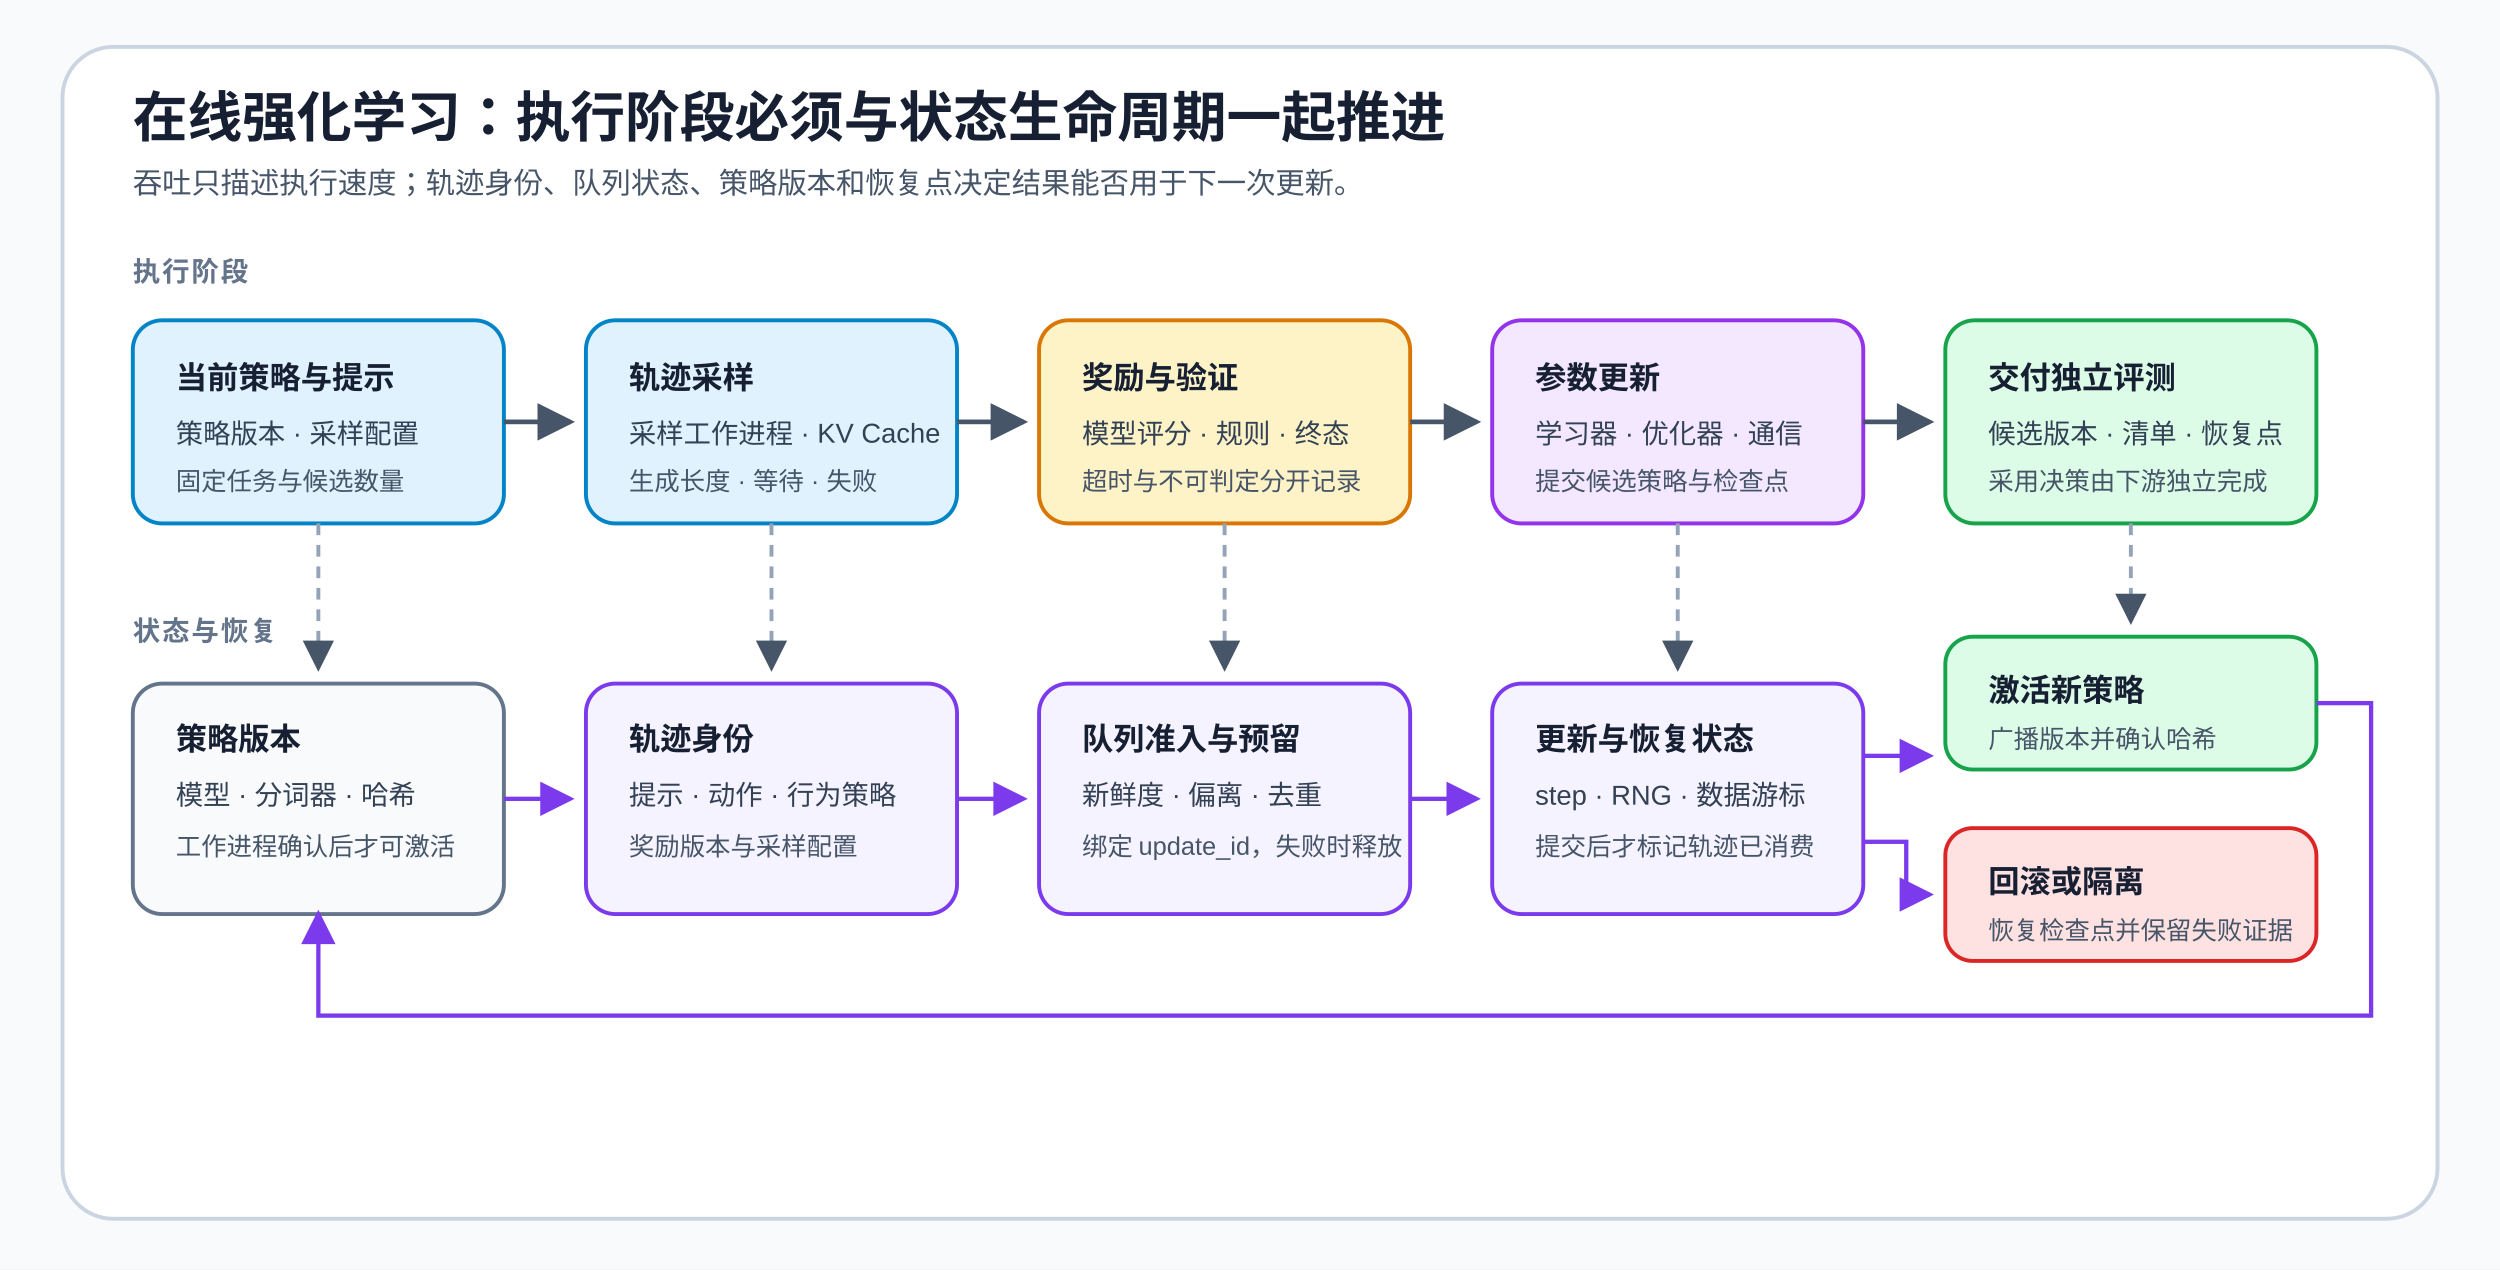
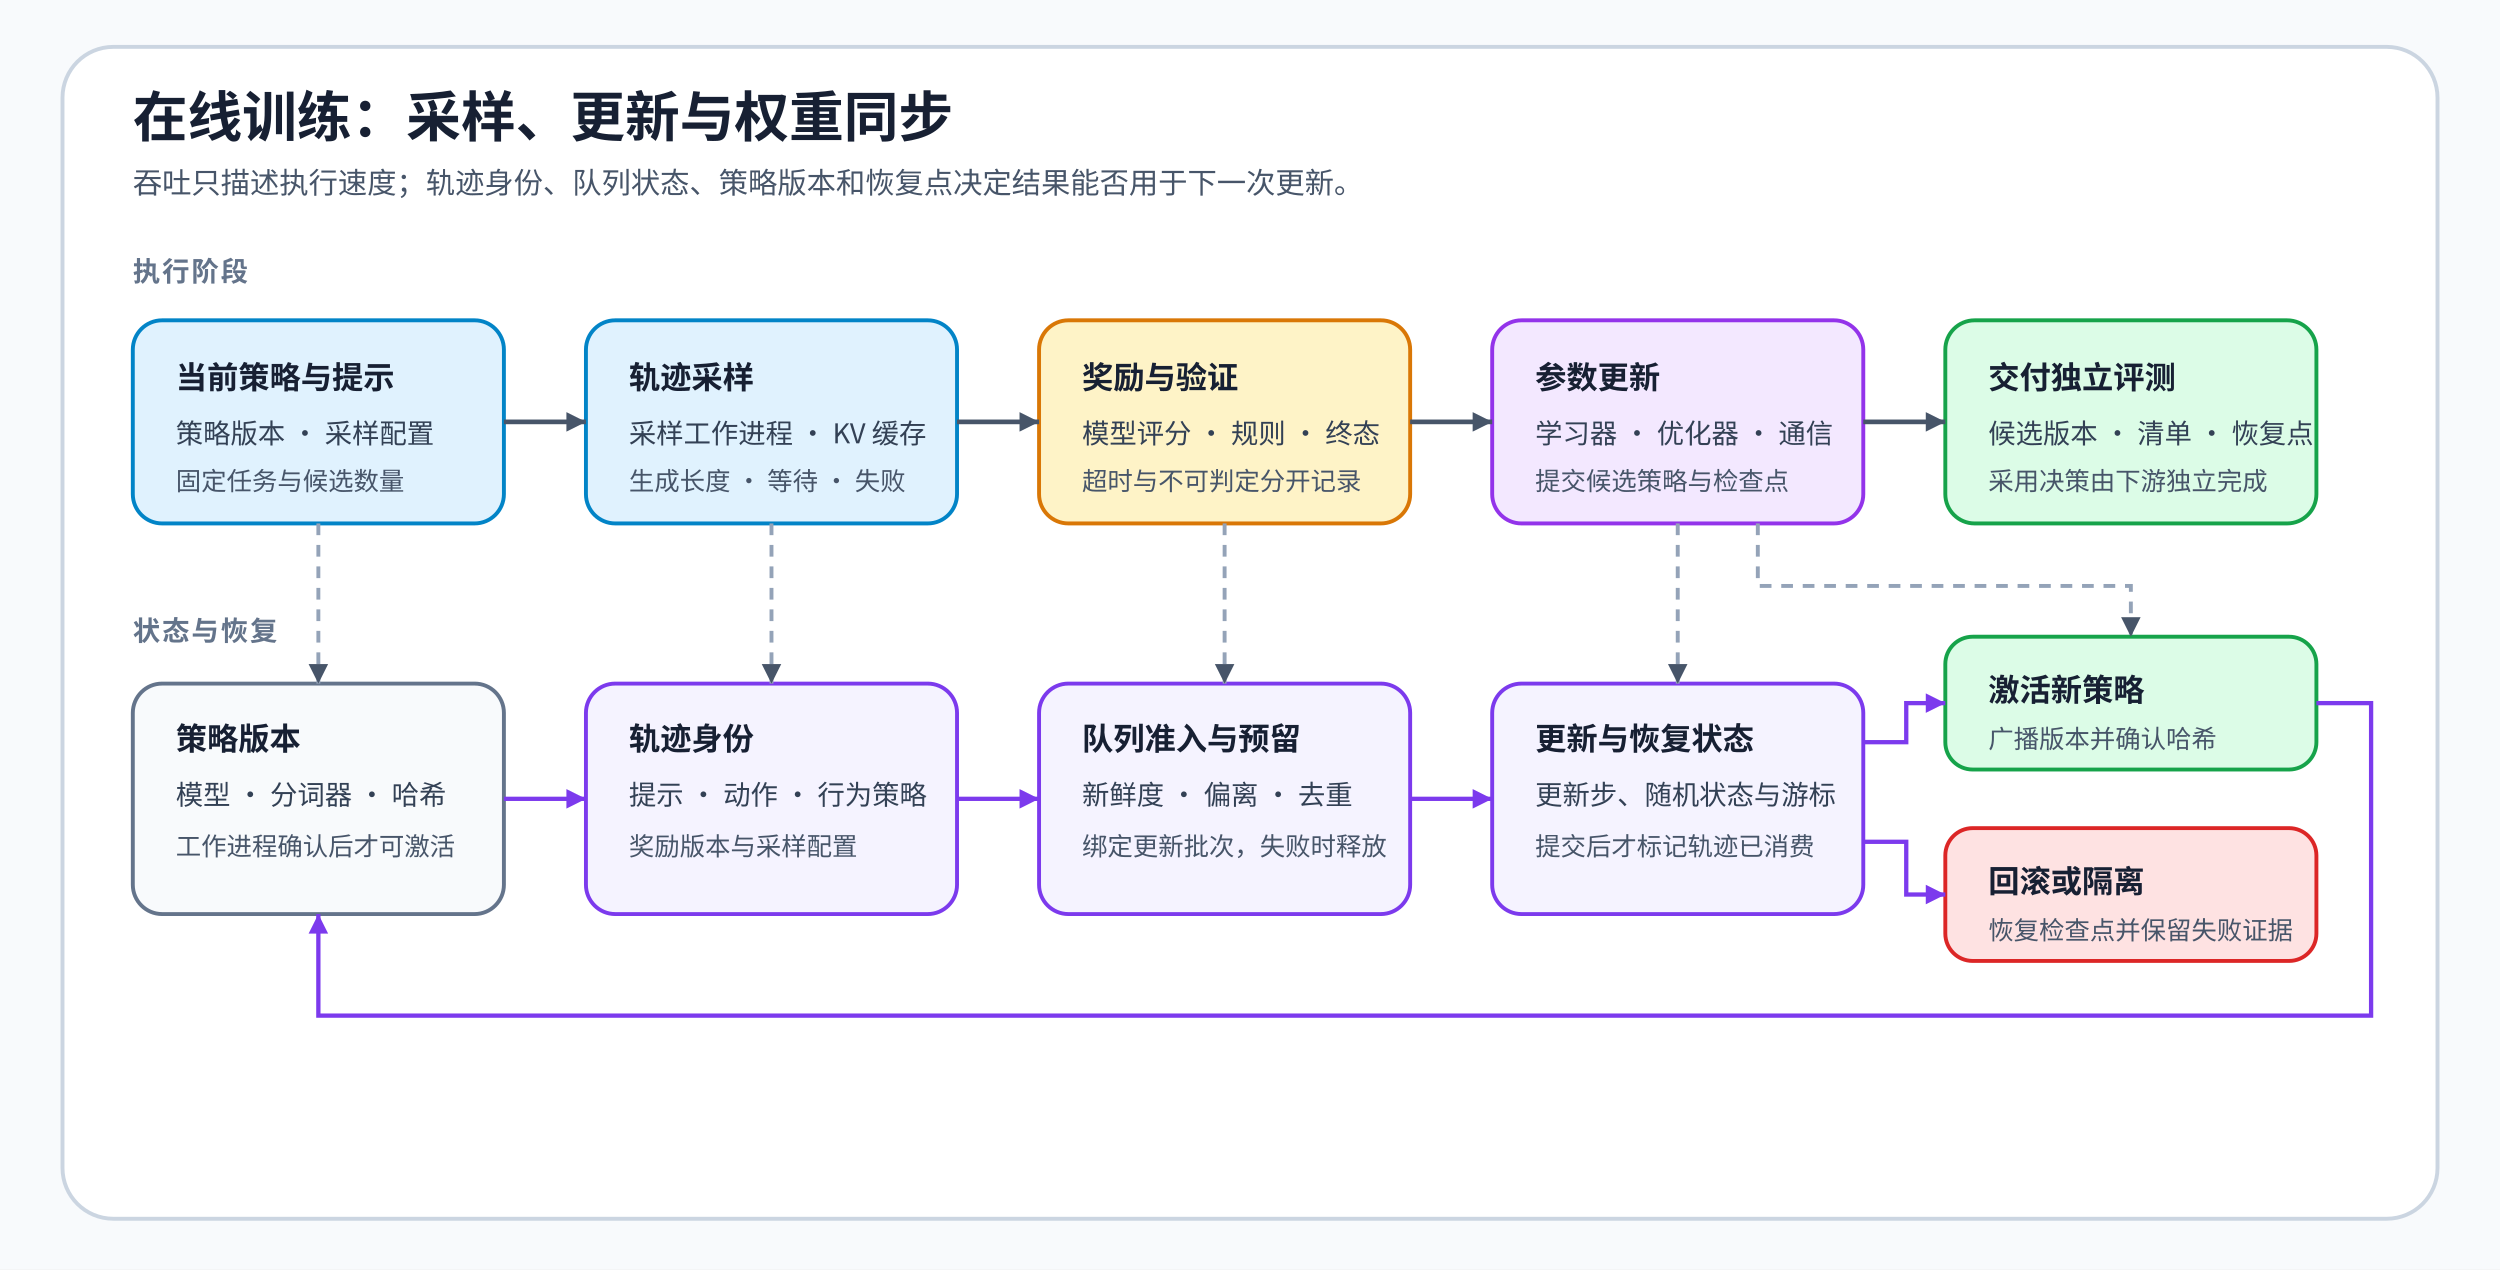
<svg xmlns="http://www.w3.org/2000/svg" width="1280" height="650" viewBox="0 0 1280 650" role="img" aria-labelledby="title desc">
  <defs>
-     <marker id="arrow" markerWidth="8" markerHeight="8" refX="7" refY="4" orient="auto">
-       <path d="M0 0L8 4L0 8Z" fill="#475569" />
+     <marker id="arrow" markerWidth="10" markerHeight="10" refX="10" refY="5" orient="auto" markerUnits="userSpaceOnUse">
+       <path d="M0 0L10 5L0 10Z" fill="#475569" />
    </marker>
-     <marker id="stateArrow" markerWidth="8" markerHeight="8" refX="7" refY="4" orient="auto">
-       <path d="M0 0L8 4L0 8Z" fill="#7C3AED" />
+     <marker id="stateArrow" markerWidth="10" markerHeight="10" refX="10" refY="5" orient="auto" markerUnits="userSpaceOnUse">
+       <path d="M0 0L10 5L0 10Z" fill="#7C3AED" />
    </marker>
    <style>
-       .title{font:700 28px Arial,sans-serif;fill:#172033}.subtitle{font:15px Arial,sans-serif;fill:#475569}
-       .lane{font:700 14px Arial,sans-serif;fill:#64748B;letter-spacing:1px}.head{font:700 16px Arial,sans-serif;fill:#172033}
-       .copy{font:14px Arial,sans-serif;fill:#334155}.small{font:13px Arial,sans-serif;fill:#475569}
+       .title{font-family:"Noto Sans CJK SC",sans-serif;font-size:28px;font-weight:700;fill:#172033}.subtitle{font-family:"Noto Sans CJK SC",sans-serif;font-size:15px;font-weight:400;fill:#475569}
+       .lane{font-family:"Noto Sans CJK SC",sans-serif;font-size:14px;font-weight:700;fill:#64748B;letter-spacing:1px}.head{font-family:"Noto Sans CJK SC",sans-serif;font-size:16px;font-weight:700;fill:#172033}
+       .copy{font-family:"Noto Sans CJK SC",sans-serif;font-size:14px;font-weight:400;fill:#334155}.small{font-family:"Noto Sans CJK SC",sans-serif;font-size:13px;font-weight:400;fill:#475569}
      .flow{fill:none;stroke:#475569;stroke-width:2.4;marker-end:url(#arrow)}
      .state{fill:none;stroke:#7C3AED;stroke-width:2.2;marker-end:url(#stateArrow)}
      .bind{fill:none;stroke:#94A3B8;stroke-width:2;stroke-dasharray:6 5;marker-end:url(#arrow)}
    </style>
  </defs>
  <rect width="1280" height="650" fill="#F8FAFC" />
  <rect x="32" y="24" width="1216" height="600" rx="26" fill="#FFFFFF" stroke="#CBD5E1" stroke-width="2" />
-   <text x="68" y="70" class="title">在线强化学习：执行阶段必须与状态生命周期一起推进</text>
+   <text x="68" y="70" class="title">在线训练：采样、更新与权重同步</text>
  <text x="68" y="99" class="subtitle">吞吐只描述执行速度；轨迹身份、队列状态、策略版本和恢复点决定结果能否用于下一次更新。</text>
  <text x="68" y="144" class="lane">执行阶段</text>
-   <rect x="68" y="164" width="190" height="104" rx="15" fill="#E0F2FE" stroke="#0284C7" stroke-width="2" />
+   <rect id="node-2" x="68" y="164" width="190" height="104" rx="15" fill="#E0F2FE" stroke="#0284C7" stroke-width="2" />
  <text x="90" y="199" class="head">当前策略与提示</text>
  <text x="90" y="227" class="copy">策略版本 · 采样配置</text>
  <text x="90" y="251" class="small">固定任务与候选数量</text>
-   <rect x="300" y="164" width="190" height="104" rx="15" fill="#E0F2FE" stroke="#0284C7" stroke-width="2" />
+   <rect id="node-3" x="300" y="164" width="190" height="104" rx="15" fill="#E0F2FE" stroke="#0284C7" stroke-width="2" />
  <text x="322" y="199" class="head">轨迹采样</text>
-   <text x="322" y="227" class="copy">采样工作进程 · KV Cache</text>
+   <text x="322" y="227" class="copy">采样工作进程 · KV 缓存</text>
  <text x="322" y="251" class="small">生成长度 · 等待 · 失败</text>
-   <rect x="532" y="164" width="190" height="104" rx="15" fill="#FEF3C7" stroke="#D97706" stroke-width="2" />
+   <rect id="node-4" x="532" y="164" width="190" height="104" rx="15" fill="#FEF3C7" stroke="#D97706" stroke-width="2" />
  <text x="554" y="199" class="head">奖励与验证</text>
  <text x="554" y="227" class="copy">模型评分 · 规则 · 终态</text>
  <text x="554" y="251" class="small">超时与不可判定分开记录</text>
-   <rect x="764" y="164" width="190" height="104" rx="15" fill="#F3E8FF" stroke="#9333EA" stroke-width="2" />
+   <rect id="node-5" x="764" y="164" width="190" height="104" rx="15" fill="#F3E8FF" stroke="#9333EA" stroke-width="2" />
  <text x="786" y="199" class="head">参数更新</text>
  <text x="786" y="227" class="copy">学习器 · 优化器 · 通信</text>
  <text x="786" y="251" class="small">提交候选策略与检查点</text>
-   <rect x="996" y="164" width="190" height="104" rx="15" fill="#DCFCE7" stroke="#16A34A" stroke-width="2" />
+   <rect id="node-6" x="996" y="164" width="190" height="104" rx="15" fill="#DCFCE7" stroke="#16A34A" stroke-width="2" />
  <text x="1018" y="199" class="head">交付独立评测</text>
  <text x="1018" y="227" class="copy">候选版本 · 清单 · 恢复点</text>
  <text x="1018" y="251" class="small">采用决策由下游独立完成</text>
-   <path d="M258 216H292" class="flow" />
-   <path d="M490 216H524" class="flow" />
-   <path d="M722 216H756" class="flow" />
-   <path d="M954 216H988" class="flow" />
+   <path d="M258 216H300" data-source="node-2" data-target="node-3" class="flow" />
+   <path d="M490 216H532" data-source="node-3" data-target="node-4" class="flow" />
+   <path d="M722 216H764" data-source="node-4" data-target="node-5" class="flow" />
+   <path d="M954 216H996" data-source="node-5" data-target="node-6" class="flow" />
  <text x="68" y="328" class="lane">状态与恢复</text>
-   <rect x="68" y="350" width="190" height="118" rx="15" fill="#F8FAFC" stroke="#64748B" stroke-width="2" />
+   <rect id="node-7" x="68" y="350" width="190" height="118" rx="15" fill="#F8FAFC" stroke="#64748B" stroke-width="2" />
  <text x="90" y="384" class="head">策略版本</text>
  <text x="90" y="412" class="copy">模型 · 分词器 · 哈希</text>
  <text x="90" y="438" class="small">工作进程确认后才可激活</text>
-   <rect x="300" y="350" width="190" height="118" rx="15" fill="#F5F3FF" stroke="#7C3AED" stroke-width="2" />
+   <rect id="node-8" x="300" y="350" width="190" height="118" rx="15" fill="#F5F3FF" stroke="#7C3AED" stroke-width="2" />
  <text x="322" y="384" class="head">轨迹身份</text>
  <text x="322" y="412" class="copy">提示 · 动作 · 行为策略</text>
  <text x="322" y="438" class="small">奖励版本与采样配置</text>
-   <rect x="532" y="350" width="190" height="118" rx="15" fill="#F5F3FF" stroke="#7C3AED" stroke-width="2" />
+   <rect id="node-9" x="532" y="350" width="190" height="118" rx="15" fill="#F5F3FF" stroke="#7C3AED" stroke-width="2" />
  <text x="554" y="384" class="head">队列准入与预留</text>
  <text x="554" y="412" class="copy">新鲜度 · 偏离 · 去重</text>
-   <text x="554" y="438" class="small">绑定 update_id，失败时释放</text>
-   <rect x="764" y="350" width="190" height="118" rx="15" fill="#F5F3FF" stroke="#7C3AED" stroke-width="2" />
+   <text x="554" y="438" class="small">绑定更新批次，失败时释放</text>
+   <rect id="node-10" x="764" y="350" width="190" height="118" rx="15" fill="#F5F3FF" stroke="#7C3AED" stroke-width="2" />
  <text x="786" y="384" class="head">更新与恢复状态</text>
-   <text x="786" y="412" class="copy">step · RNG · 数据游标</text>
+   <text x="786" y="412" class="copy">更新步、随机状态与游标</text>
  <text x="786" y="438" class="small">提交后才标记轨迹已消费</text>
-   <rect x="996" y="326" width="190" height="68" rx="14" fill="#DCFCE7" stroke="#16A34A" stroke-width="2" />
+   <rect id="node-11" x="996" y="326" width="190" height="68" rx="14" fill="#DCFCE7" stroke="#16A34A" stroke-width="2" />
  <text x="1018" y="359" class="head">激活新策略</text>
  <text x="1018" y="383" class="small">广播版本并确认哈希</text>
-   <rect x="996" y="424" width="190" height="68" rx="14" fill="#FEE2E2" stroke="#DC2626" stroke-width="2" />
+   <rect id="node-12" x="996" y="424" width="190" height="68" rx="14" fill="#FEE2E2" stroke="#DC2626" stroke-width="2" />
  <text x="1018" y="457" class="head">回滚或隔离</text>
  <text x="1018" y="481" class="small">恢复检查点并保留失败证据</text>
-   <path d="M258 409H292" class="state" />
-   <path d="M490 409H524" class="state" />
-   <path d="M722 409H756" class="state" />
-   <path d="M954 387H988" class="state" />
-   <path d="M954 431H976V458H988" class="state" />
-   <path d="M163 268V342" class="bind" />
-   <path d="M395 268V342" class="bind" />
-   <path d="M627 268V342" class="bind" />
-   <path d="M859 268V342" class="bind" />
-   <path d="M1091 268V318" class="bind" />
-   <path d="M1186 360H1214V520H163V468" class="state" />
+   <path d="M258 409H300" data-source="node-7" data-target="node-8" class="state" />
+   <path d="M490 409H532" data-source="node-8" data-target="node-9" class="state" />
+   <path d="M722 409H764" data-source="node-9" data-target="node-10" class="state" />
+   <path d="M954 380H976V360H996" data-source="node-10" data-target="node-11" class="state" />
+   <path d="M954 431H976V458H996" data-source="node-10" data-target="node-12" class="state" />
+   <path d="M163 268V350" data-source="node-2" data-target="node-7" class="bind" />
+   <path d="M395 268V350" data-source="node-3" data-target="node-8" class="bind" />
+   <path d="M627 268V350" data-source="node-4" data-target="node-9" class="bind" />
+   <path d="M859 268V350" data-source="node-5" data-target="node-10" class="bind" />
+   <path d="M900 268V300H1091V326" data-source="node-5" data-target="node-11" class="bind" />
+   <path d="M1186 360H1214V520H163V468" data-source="node-11" data-target="node-7" class="state" />
</svg>
